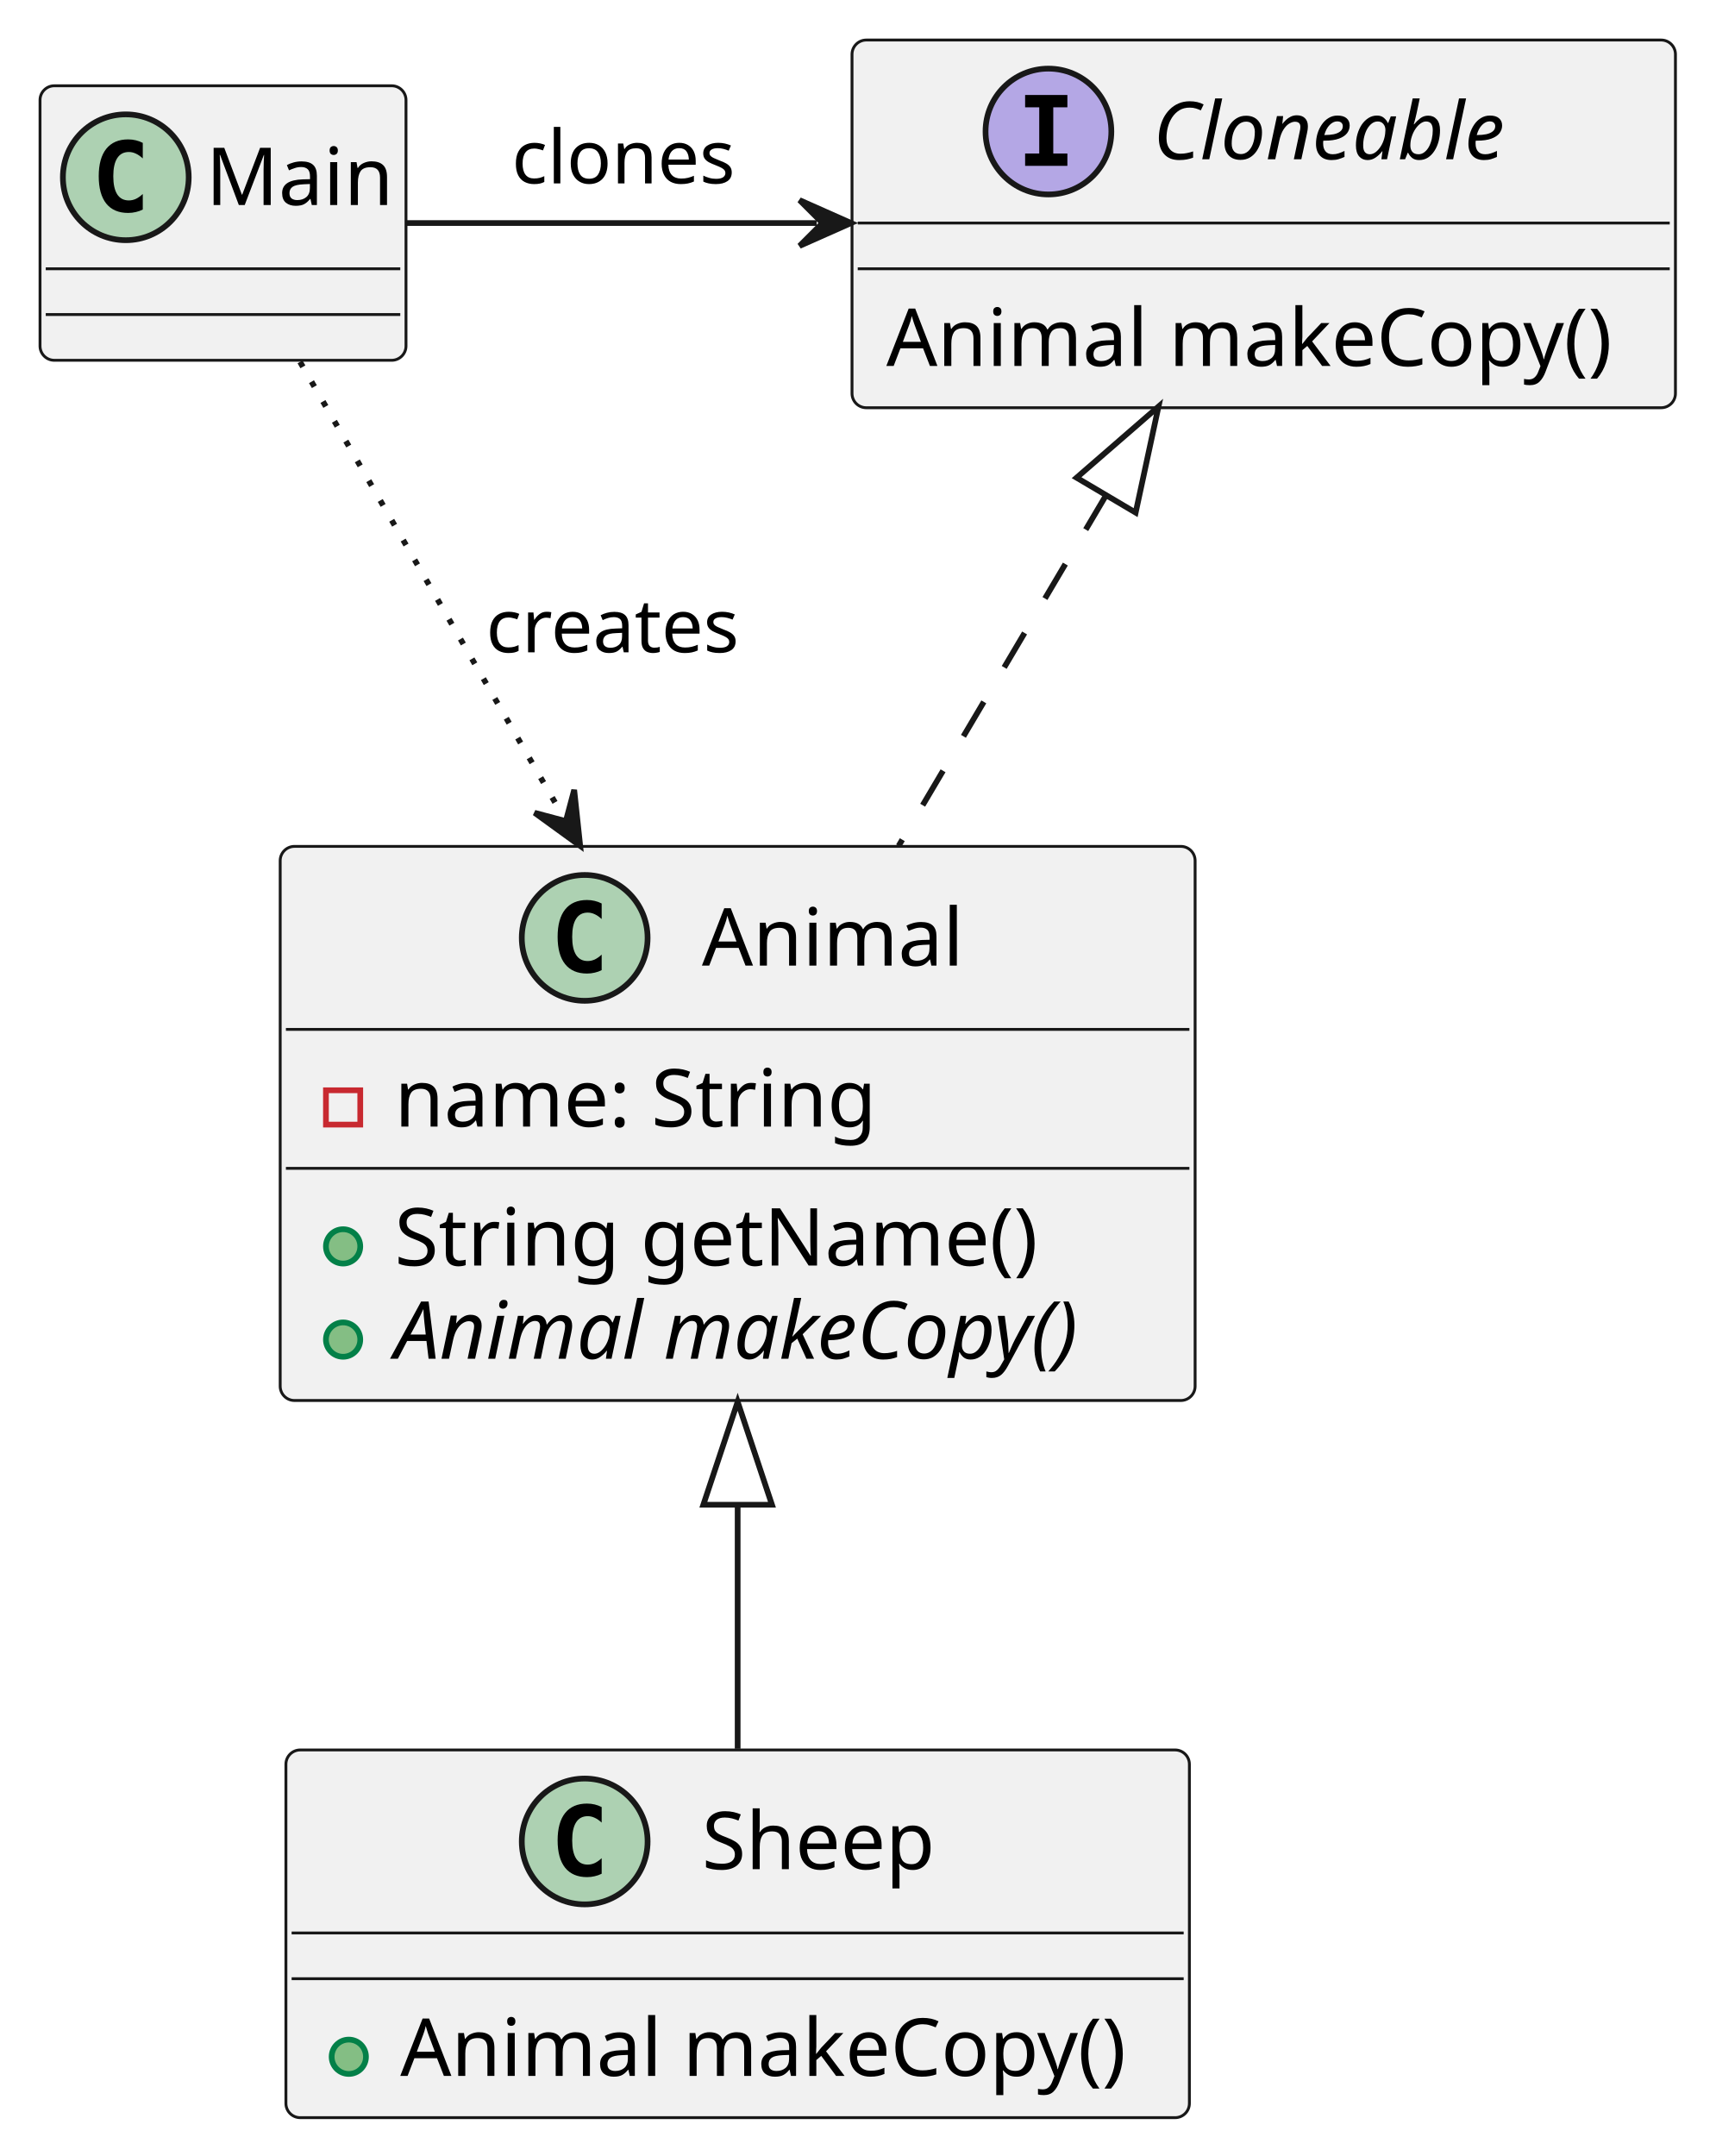
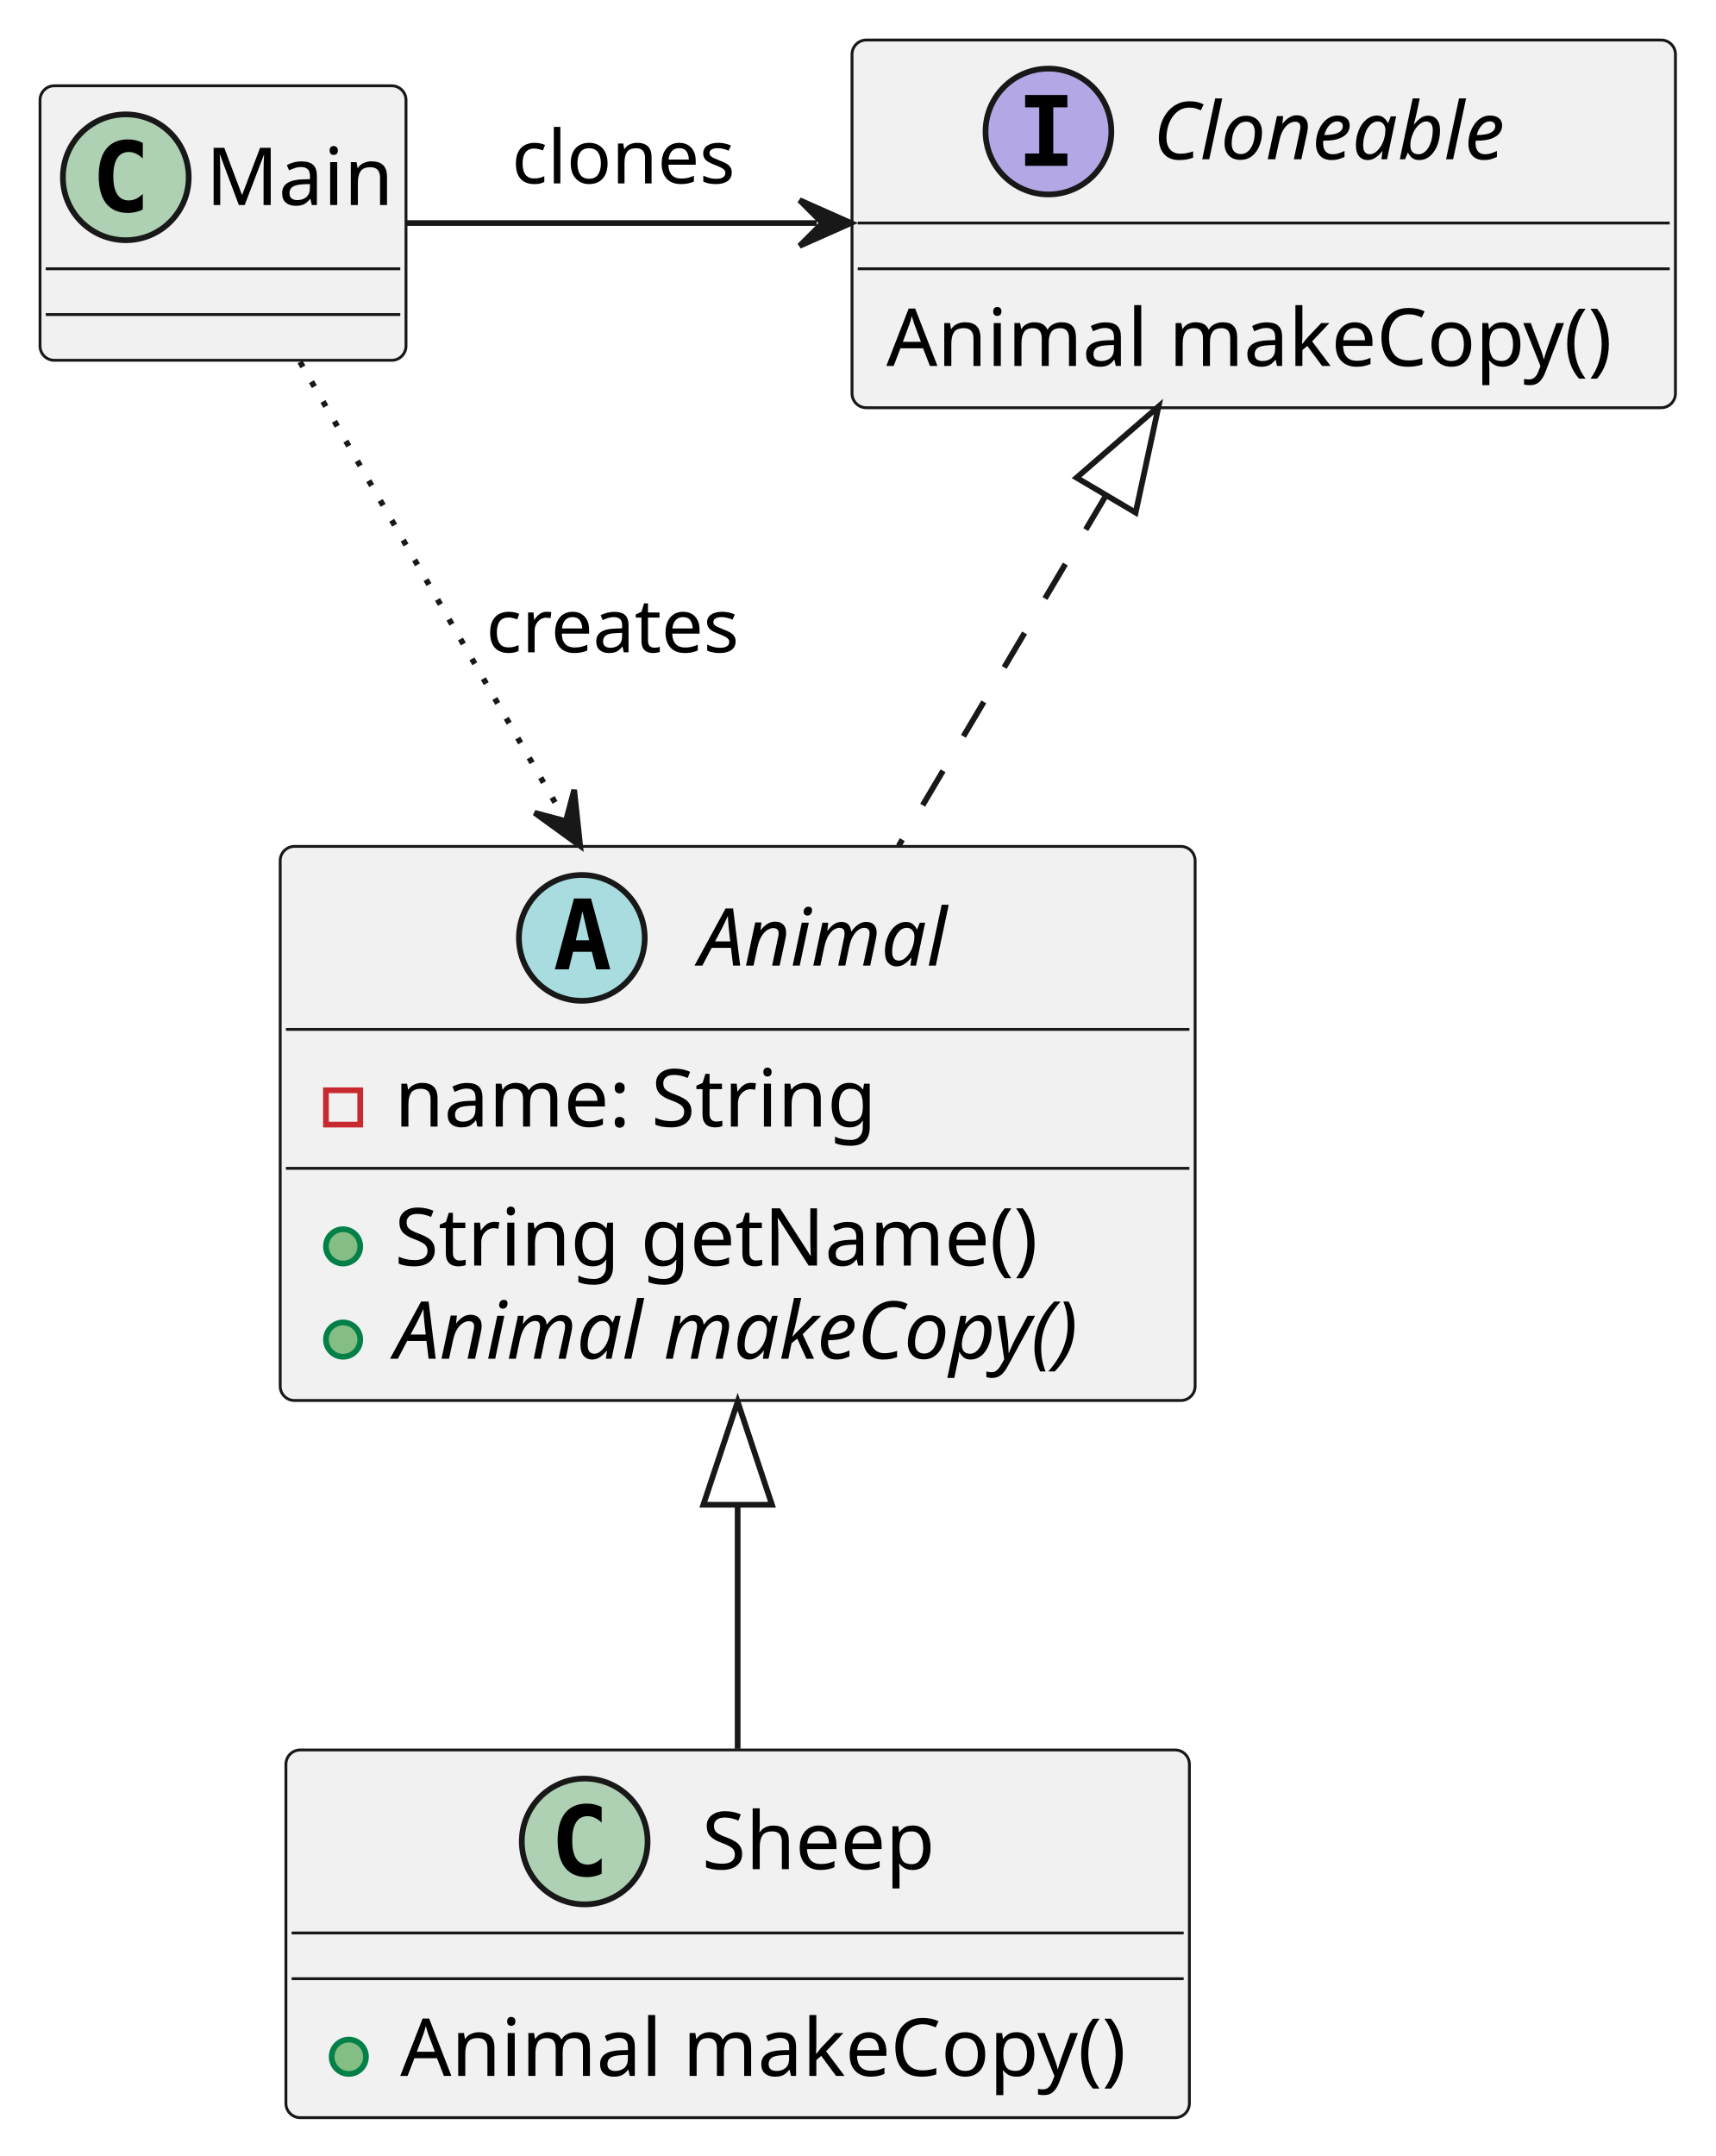
<svg xmlns="http://www.w3.org/2000/svg" contentStyleType="text/css" height="377px" preserveAspectRatio="none" style="width:300px;height:377px;background:#FFFFFF;" version="1.1" viewBox="0 0 300 377" width="300px" zoomAndPan="magnify">
  <defs />
  <g>
    <g id="elem_Cloneable">
      <rect codeLine="1" fill="#F1F1F1" height="64.297" id="Cloneable" rx="2.5" ry="2.5" style="stroke:#181818;stroke-width:0.5;" width="144" x="149" y="7" />
      <ellipse cx="183.35" cy="23" fill="#B4A7E5" rx="11" ry="11" style="stroke:#181818;stroke-width:1.0;" />
      <path d="M179.272,18.766 L179.272,16.609 L186.662,16.609 L186.662,18.766 L184.194,18.766 L184.194,26.844 L186.662,26.844 L186.662,29 L179.272,29 L179.272,26.844 L181.741,26.844 L181.741,18.766 L179.272,18.766 Z " fill="#000000" />
      <text fill="#000000" font-family="sans-serif" font-size="14" font-style="italic" lengthAdjust="spacing" textLength="69" x="201.65" y="27.847">Cloneable</text>
      <line style="stroke:#181818;stroke-width:0.5;" x1="150" x2="292" y1="39" y2="39" />
      <line style="stroke:#181818;stroke-width:0.5;" x1="150" x2="292" y1="47" y2="47" />
      <text fill="#000000" font-family="sans-serif" font-size="14" lengthAdjust="spacing" textLength="132" x="155" y="63.995">Animal makeCopy()</text>
    </g>
    <g id="elem_Animal">
      <rect codeLine="4" fill="#F1F1F1" height="96.891" id="Animal" rx="2.5" ry="2.5" style="stroke:#181818;stroke-width:0.5;" width="160" x="49" y="148" />
-       <ellipse cx="102.25" cy="164" fill="#ADD1B2" rx="11" ry="11" style="stroke:#181818;stroke-width:1.0;" />
-       <path d="M105.219,169.641 Q104.641,169.938 104,170.078 Q103.359,170.234 102.656,170.234 Q100.156,170.234 98.828,168.594 Q97.516,166.938 97.516,163.812 Q97.516,160.688 98.828,159.031 Q100.156,157.375 102.656,157.375 Q103.359,157.375 104,157.531 Q104.656,157.688 105.219,157.984 L105.219,160.703 Q104.594,160.125 104,159.859 Q103.406,159.578 102.781,159.578 Q101.438,159.578 100.75,160.656 Q100.062,161.719 100.062,163.812 Q100.062,165.906 100.75,166.984 Q101.438,168.047 102.781,168.047 Q103.406,168.047 104,167.781 Q104.594,167.5 105.219,166.922 L105.219,169.641 Z " fill="#000000" />
-       <text fill="#000000" font-family="sans-serif" font-size="14" lengthAdjust="spacing" textLength="45" x="122.75" y="168.847">Animal</text>
+       <ellipse cx="101.75" cy="164" fill="#A9DCDF" rx="11" ry="11" style="stroke:#181818;stroke-width:1.0;" />
+       <path d="M101.859,159.344 L100.703,164.422 L103.031,164.422 L101.859,159.344 Z M100.375,157.109 L103.359,157.109 L106.719,169.5 L104.266,169.5 L103.5,166.438 L100.219,166.438 L99.469,169.5 L97.031,169.5 L100.375,157.109 Z " fill="#000000" />
+       <text fill="#000000" font-family="sans-serif" font-size="14" font-style="italic" lengthAdjust="spacing" textLength="46" x="122.25" y="168.847">Animal</text>
      <line style="stroke:#181818;stroke-width:0.5;" x1="50" x2="208" y1="180" y2="180" />
      <rect fill="none" height="6" style="stroke:#C82930;stroke-width:1.0;" width="6" x="57" y="190.648" />
      <text fill="#000000" font-family="sans-serif" font-size="14" lengthAdjust="spacing" textLength="88" x="69" y="196.995">name: String</text>
      <line style="stroke:#181818;stroke-width:0.5;" x1="50" x2="208" y1="204.297" y2="204.297" />
      <ellipse cx="60" cy="217.945" fill="#84BE84" rx="3" ry="3" style="stroke:#038048;stroke-width:1.0;" />
      <text fill="#000000" font-family="sans-serif" font-size="14" lengthAdjust="spacing" textLength="117" x="69" y="221.292">String getName()</text>
      <ellipse cx="60" cy="234.242" fill="#84BE84" rx="3" ry="3" style="stroke:#038048;stroke-width:1.0;" />
      <text fill="#000000" font-family="sans-serif" font-size="14" font-style="italic" lengthAdjust="spacing" textLength="134" x="69" y="237.589">Animal makeCopy()</text>
    </g>
    <g id="elem_Sheep">
      <rect codeLine="9" fill="#F1F1F1" height="64.297" id="Sheep" rx="2.5" ry="2.5" style="stroke:#181818;stroke-width:0.5;" width="158" x="50" y="306" />
      <ellipse cx="102.25" cy="322" fill="#ADD1B2" rx="11" ry="11" style="stroke:#181818;stroke-width:1.0;" />
      <path d="M105.219,327.641 Q104.641,327.938 104,328.078 Q103.359,328.234 102.656,328.234 Q100.156,328.234 98.828,326.594 Q97.516,324.938 97.516,321.812 Q97.516,318.688 98.828,317.031 Q100.156,315.375 102.656,315.375 Q103.359,315.375 104,315.531 Q104.656,315.688 105.219,315.984 L105.219,318.703 Q104.594,318.125 104,317.859 Q103.406,317.578 102.781,317.578 Q101.438,317.578 100.75,318.656 Q100.062,319.719 100.062,321.812 Q100.062,323.906 100.75,324.984 Q101.438,326.047 102.781,326.047 Q103.406,326.047 104,325.781 Q104.594,325.5 105.219,324.922 L105.219,327.641 Z " fill="#000000" />
      <text fill="#000000" font-family="sans-serif" font-size="14" lengthAdjust="spacing" textLength="45" x="122.75" y="326.847">Sheep</text>
      <line style="stroke:#181818;stroke-width:0.5;" x1="51" x2="207" y1="338" y2="338" />
      <line style="stroke:#181818;stroke-width:0.5;" x1="51" x2="207" y1="346" y2="346" />
      <ellipse cx="61" cy="359.648" fill="#84BE84" rx="3" ry="3" style="stroke:#038048;stroke-width:1.0;" />
      <text fill="#000000" font-family="sans-serif" font-size="14" lengthAdjust="spacing" textLength="132" x="70" y="362.995">Animal makeCopy()</text>
    </g>
    <g id="elem_Main">
      <rect fill="#F1F1F1" height="48" id="Main" rx="2.5" ry="2.5" style="stroke:#181818;stroke-width:0.5;" width="64" x="7" y="15" />
      <ellipse cx="22" cy="31" fill="#ADD1B2" rx="11" ry="11" style="stroke:#181818;stroke-width:1.0;" />
      <path d="M24.969,36.641 Q24.391,36.938 23.75,37.078 Q23.109,37.234 22.406,37.234 Q19.906,37.234 18.578,35.594 Q17.266,33.938 17.266,30.812 Q17.266,27.688 18.578,26.031 Q19.906,24.375 22.406,24.375 Q23.109,24.375 23.75,24.531 Q24.406,24.688 24.969,24.984 L24.969,27.703 Q24.344,27.125 23.75,26.859 Q23.156,26.578 22.531,26.578 Q21.188,26.578 20.5,27.656 Q19.812,28.719 19.812,30.812 Q19.812,32.906 20.5,33.984 Q21.188,35.047 22.531,35.047 Q23.156,35.047 23.75,34.781 Q24.344,34.5 24.969,33.922 L24.969,36.641 Z " fill="#000000" />
      <text fill="#000000" font-family="sans-serif" font-size="14" lengthAdjust="spacing" textLength="32" x="36" y="35.847">Main</text>
      <line style="stroke:#181818;stroke-width:0.5;" x1="8" x2="70" y1="47" y2="47" />
      <line style="stroke:#181818;stroke-width:0.5;" x1="8" x2="70" y1="55" y2="55" />
    </g>
    <g id="link_Cloneable_Animal">
      <path d="M193.437,86.583 C180.437,108.563 171.92,122.95 157.15,147.91 " fill="none" id="Cloneable-backto-Animal" style="stroke:#181818;stroke-width:1.0;stroke-dasharray:7.0,7.0;" />
      <polygon fill="none" points="202.6,71.09,188.272,83.529,198.601,89.638,202.6,71.09" style="stroke:#181818;stroke-width:1.0;" />
    </g>
    <g id="link_Animal_Sheep">
      <path d="M129,263.12 C129,283.17 129,287.94 129,305.79 " fill="none" id="Animal-backto-Sheep" style="stroke:#181818;stroke-width:1.0;" />
      <polygon fill="none" points="129,245.12,123,263.12,135,263.12,129,245.12" style="stroke:#181818;stroke-width:1.0;" />
    </g>
    <g id="link_Main_Animal">
      <path codeLine="12" d="M52.47,63.28 C65.37,85.56 82.204,114.647 98.454,142.717 " fill="none" id="Main-to-Animal" style="stroke:#181818;stroke-width:1.0;stroke-dasharray:1.0,3.0;" />
      <polygon fill="#181818" points="101.46,147.91,100.413,138.117,98.955,143.583,93.489,142.125,101.46,147.91" style="stroke:#181818;stroke-width:1.0;" />
      <text fill="#000000" font-family="sans-serif" font-size="13" lengthAdjust="spacing" textLength="48" x="85" y="114.067">creates</text>
    </g>
    <g id="link_Main_Cloneable">
      <path codeLine="13" d="M71.12,39 C92.65,39 115.89,39 142.83,39 " fill="none" id="Main-to-Cloneable" style="stroke:#181818;stroke-width:1.0;" />
      <polygon fill="#181818" points="148.83,39,139.83,35,143.83,39,139.83,43,148.83,39" style="stroke:#181818;stroke-width:1.0;" />
      <text fill="#000000" font-family="sans-serif" font-size="13" lengthAdjust="spacing" textLength="41" x="89.5" y="32.067">clones</text>
    </g>
  </g>
</svg>
